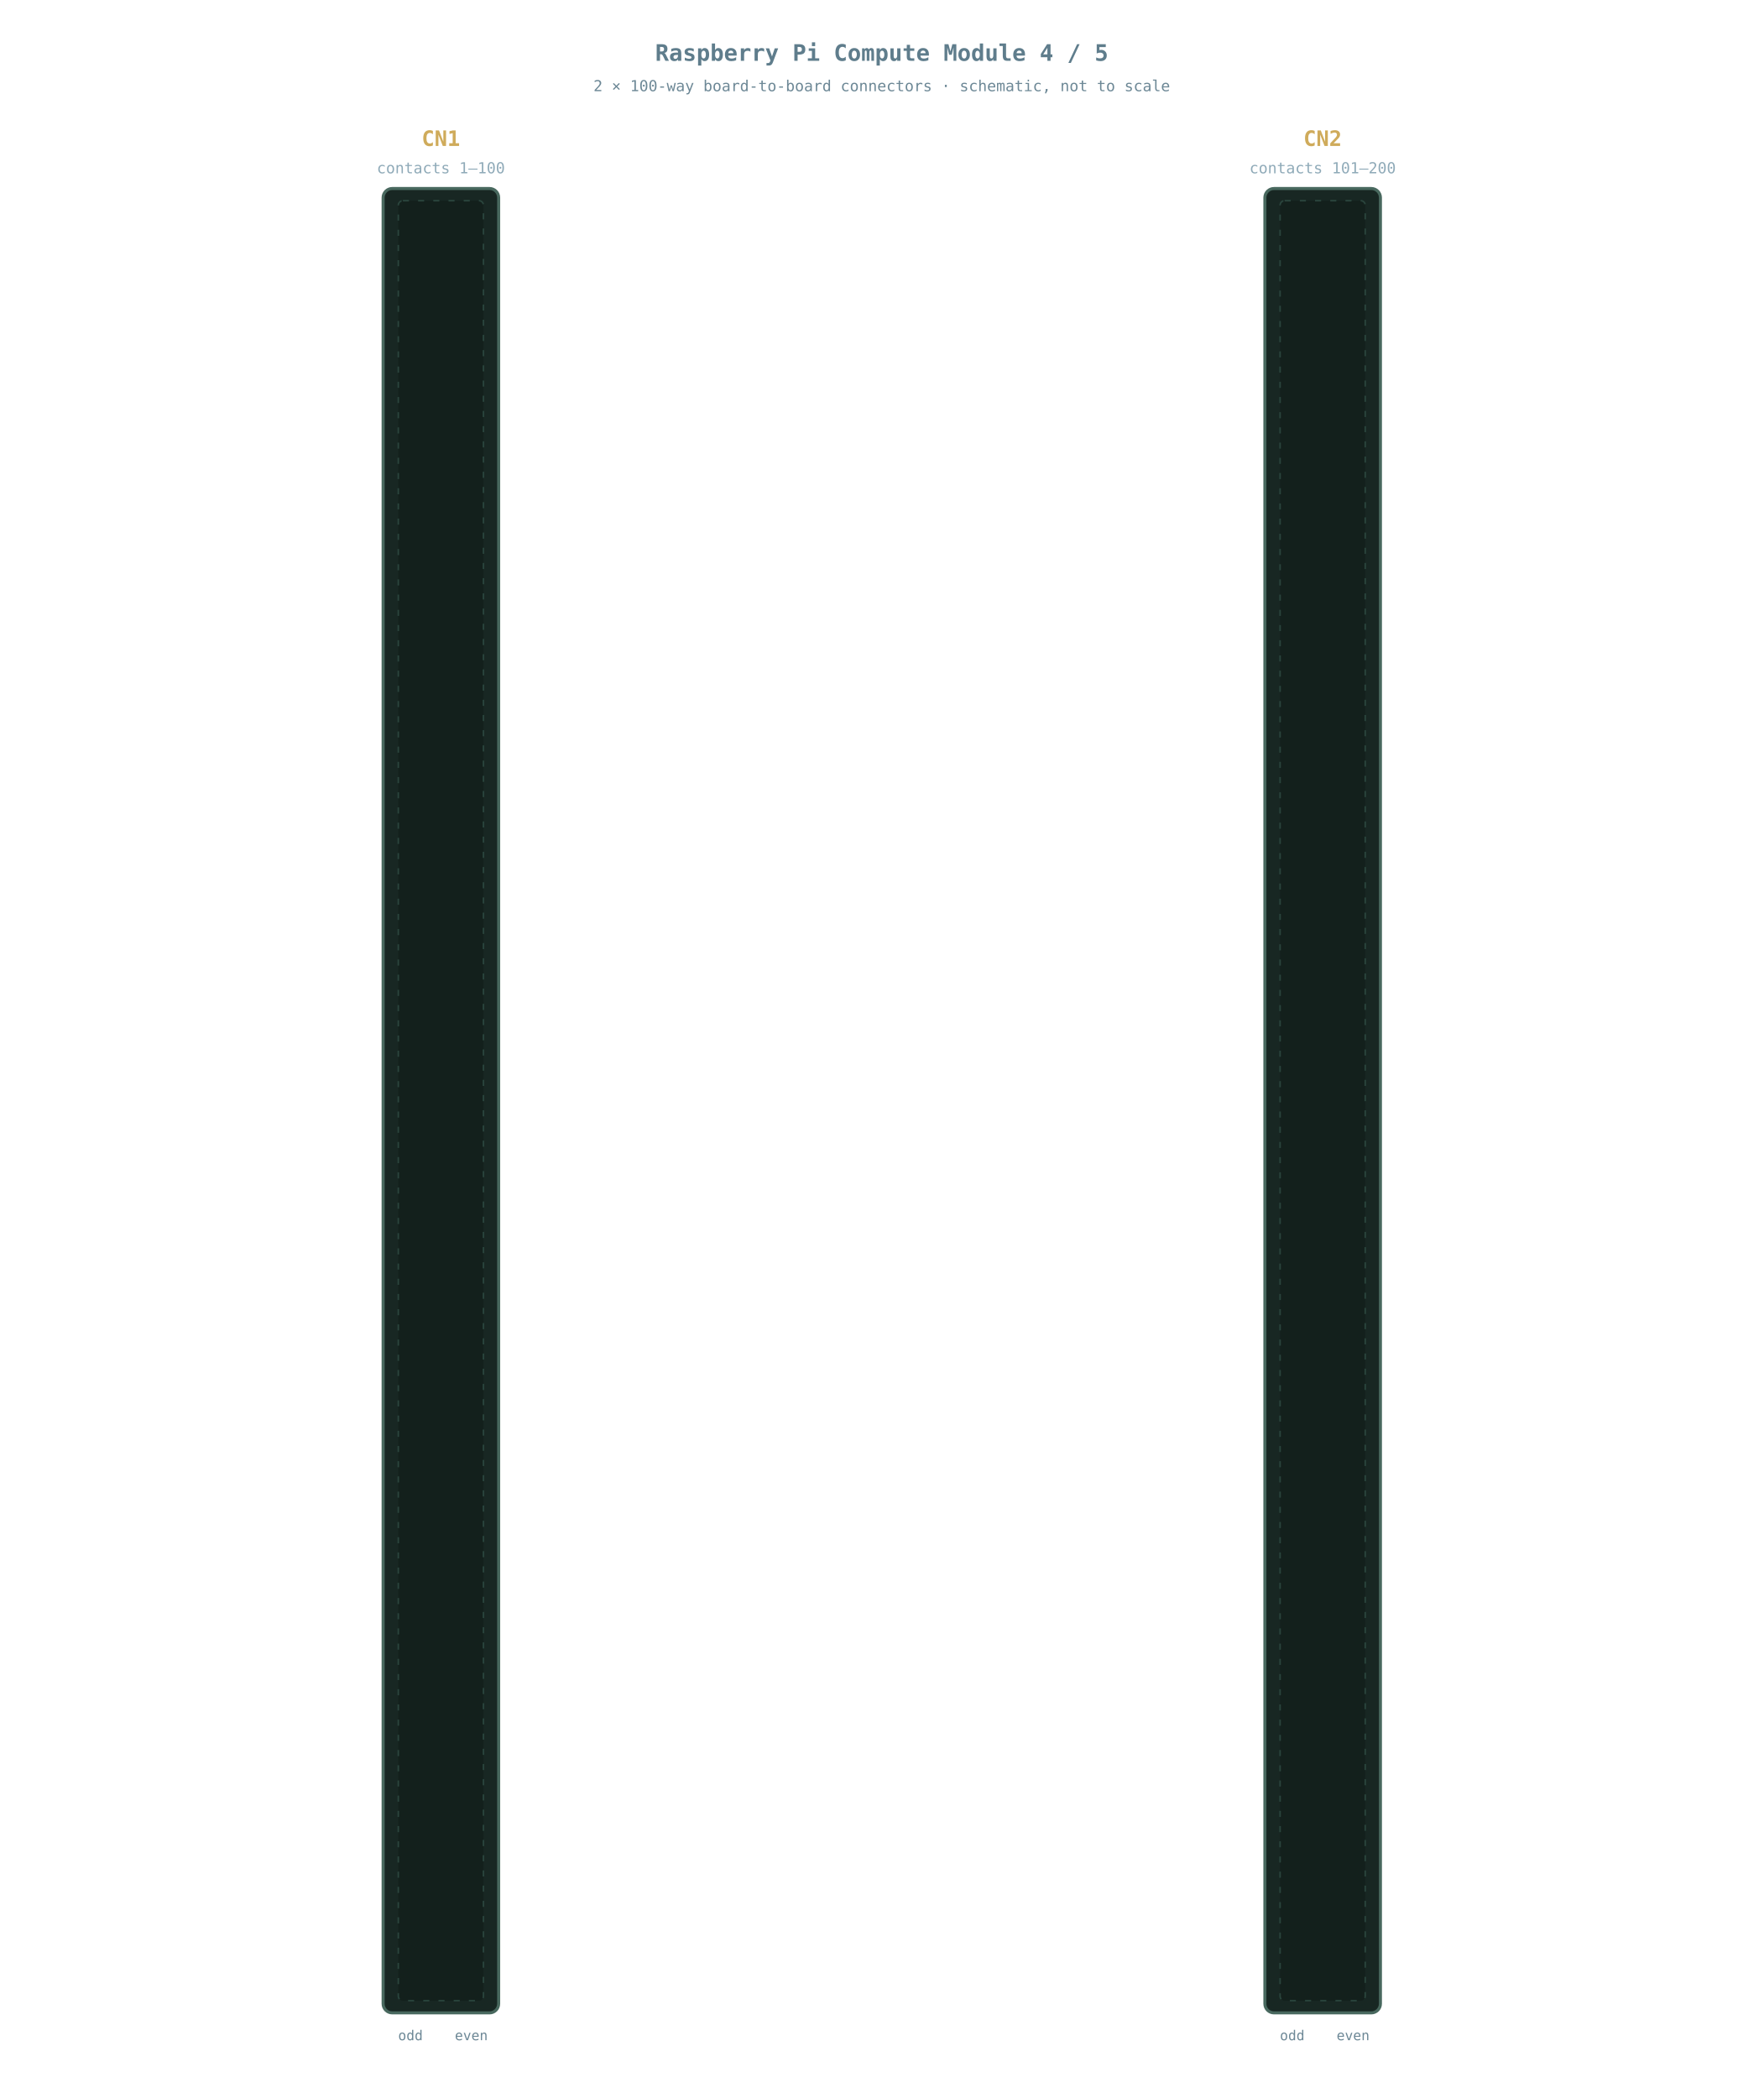
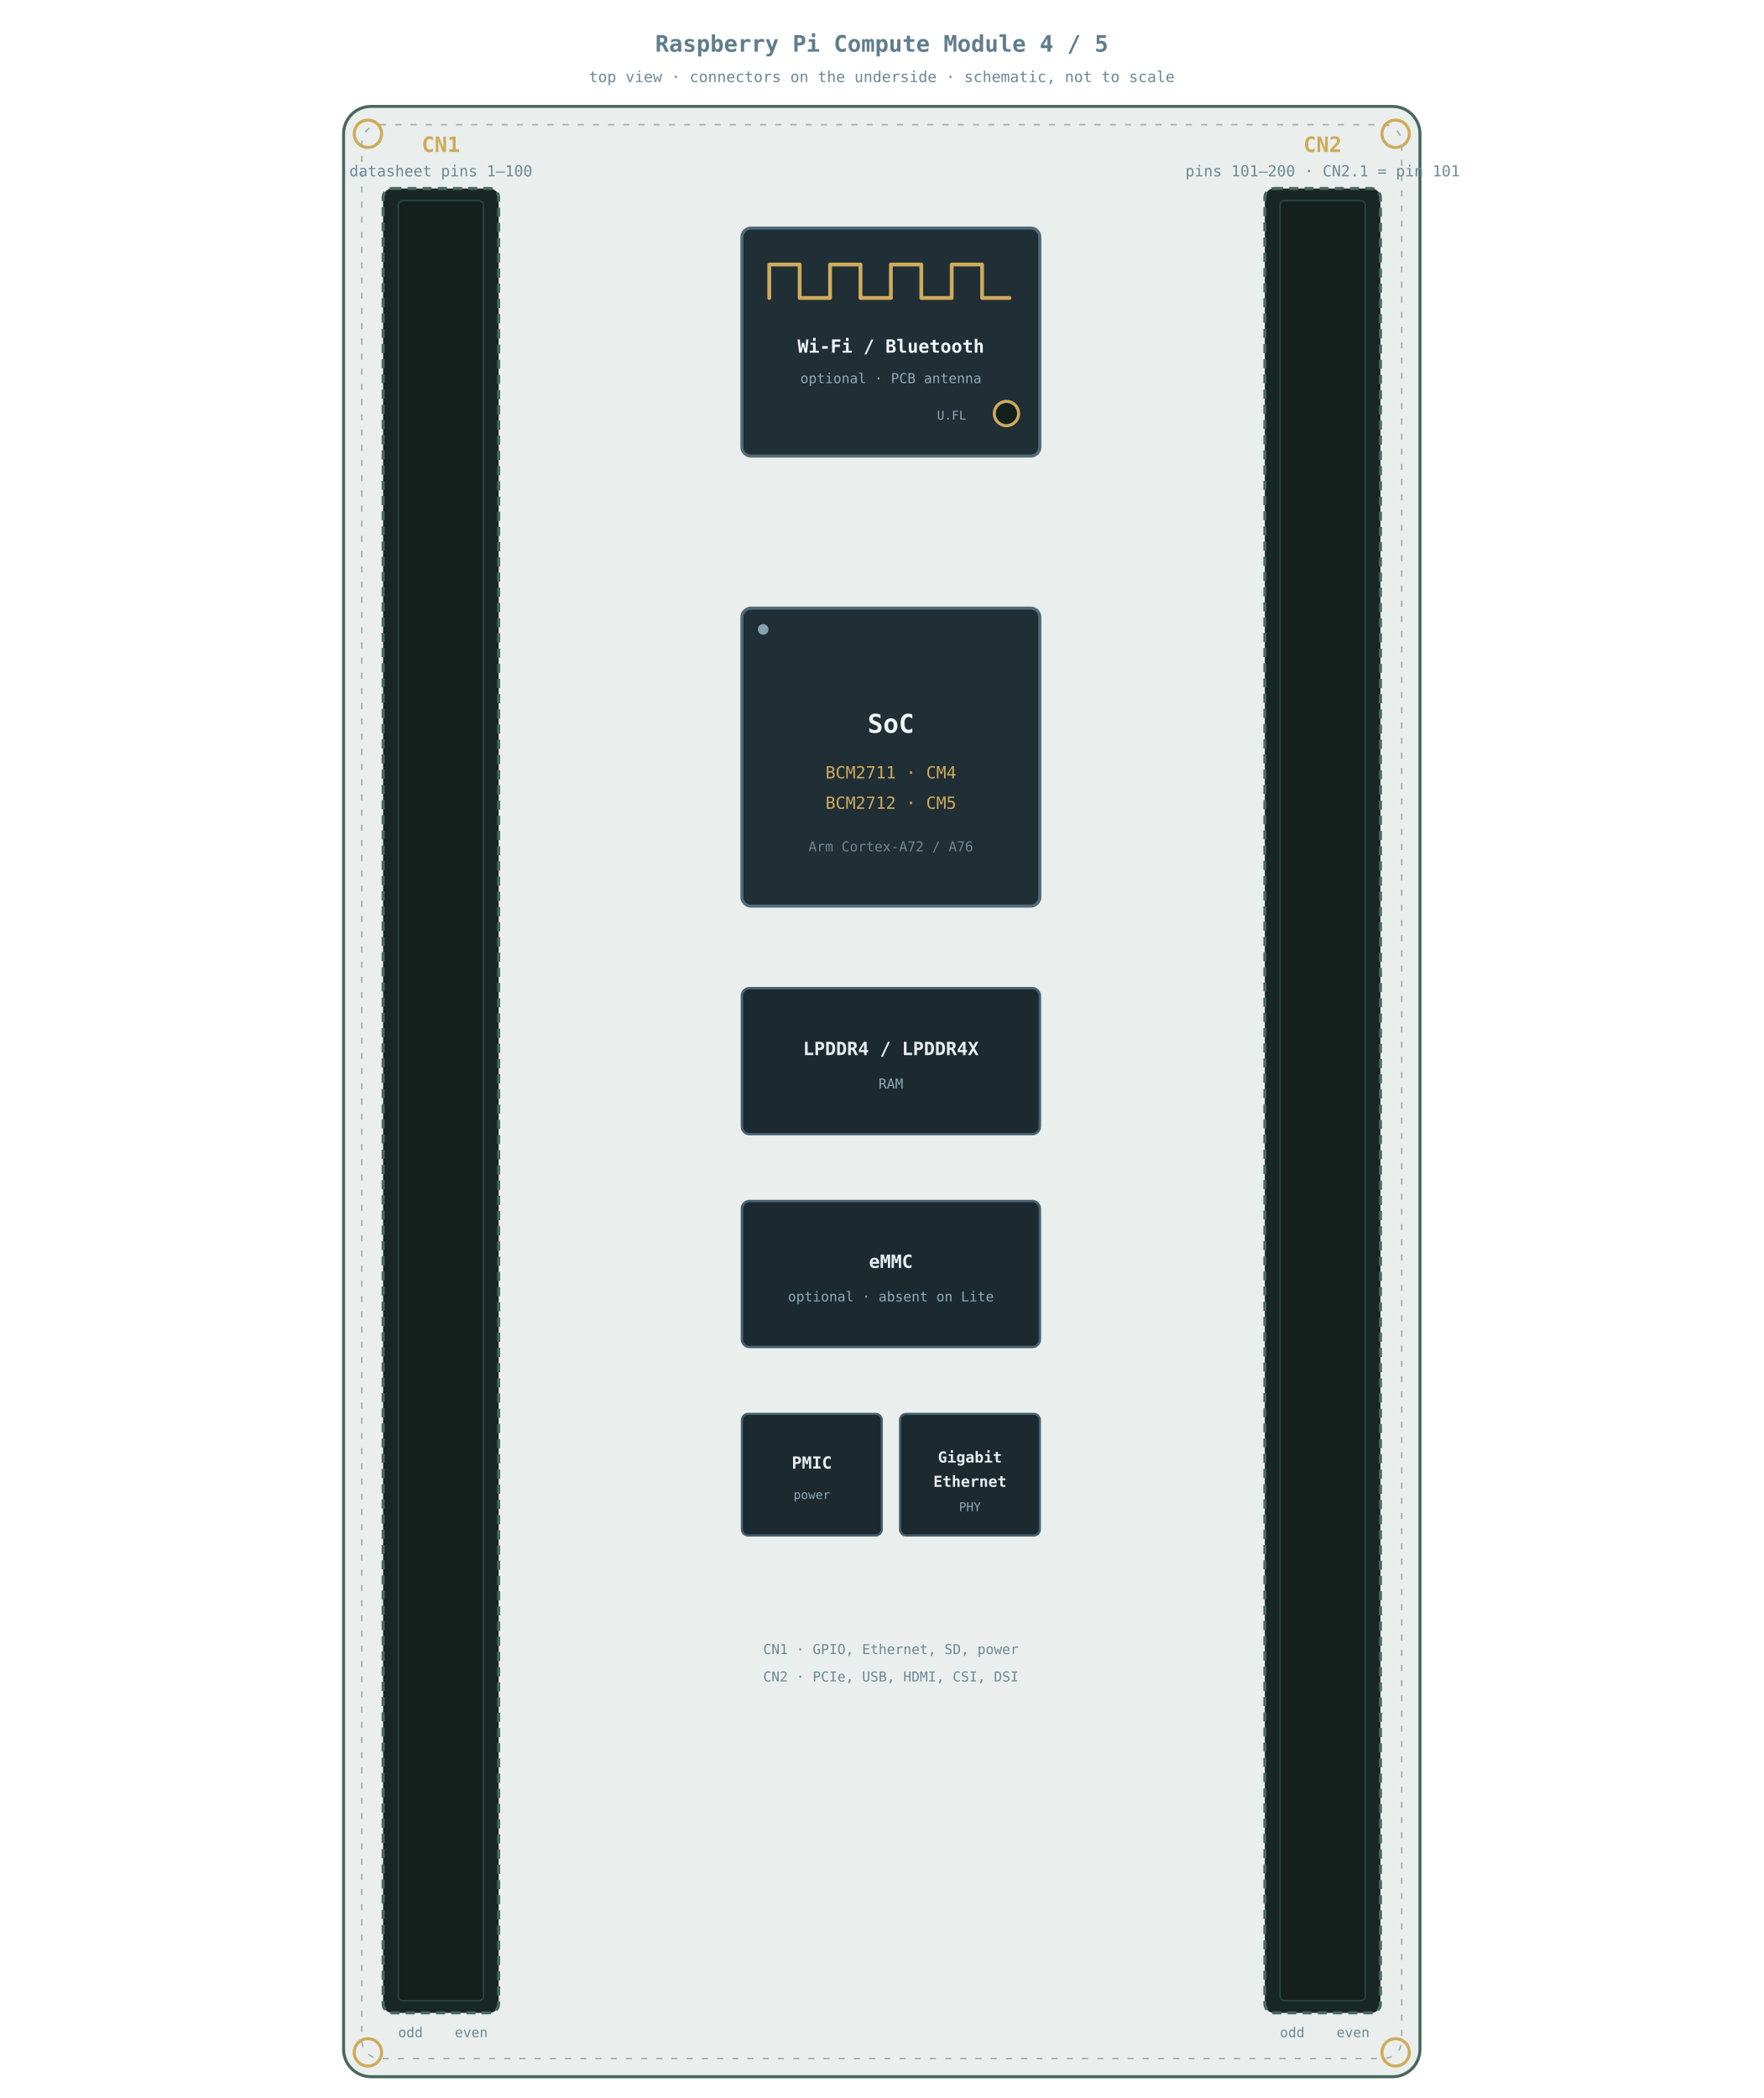
<svg xmlns="http://www.w3.org/2000/svg" width="1160" height="1380" viewBox="0 0 1160 1380">
  <g font-family="monospace" text-anchor="middle">
-     <text x="290" y="96" font-size="14" font-weight="bold" fill="#cfab5b">CN1</text>
-     <text x="290" y="114" font-size="10" fill="#8faab8">contacts 1–100</text>
-     <rect x="252" y="124" width="76" height="1200" rx="6" fill="#182723" stroke="#48685e" stroke-width="2" />
-     <rect x="262" y="132" width="56" height="1184" rx="3" fill="#13201c" stroke="#2a453d" stroke-dasharray="4 6" />
-     <text x="270" y="1342" font-size="9" fill="#6d8896">odd</text>
-     <text x="310" y="1342" font-size="9" fill="#6d8896">even</text>
-     <text x="870" y="96" font-size="14" font-weight="bold" fill="#cfab5b">CN2</text>
-     <text x="870" y="114" font-size="10" fill="#8faab8">contacts 101–200</text>
-     <rect x="832" y="124" width="76" height="1200" rx="6" fill="#182723" stroke="#48685e" stroke-width="2" />
-     <rect x="842" y="132" width="56" height="1184" rx="3" fill="#13201c" stroke="#2a453d" stroke-dasharray="4 6" />
-     <text x="850" y="1342" font-size="9" fill="#6d8896">odd</text>
-     <text x="890" y="1342" font-size="9" fill="#6d8896">even</text>
-     <text x="580" y="40" font-size="15" font-weight="bold" fill="#5f7d8c">Raspberry Pi Compute Module 4 / 5</text>
-     <text x="580" y="60" font-size="10" fill="#6d8896">2 × 100-way board-to-board connectors · schematic, not to scale</text>
+     <text x="580" y="34" font-size="15" font-weight="bold" fill="#5f7d8c">Raspberry Pi Compute Module 4 / 5</text>
+     <text x="580" y="54" font-size="10" fill="#6d8896">top view · connectors on the underside · schematic, not to scale</text>
+     <rect x="226" y="70" width="708" height="1296" rx="18" fill="rgba(46,96,74,.10)" stroke="#48685e" stroke-width="2" />
+     <rect x="238" y="82" width="684" height="1272" rx="12" fill="none" stroke="rgba(72,104,94,.45)" stroke-dasharray="4 6" />
+     <g fill="none" stroke="#cfab5b" stroke-width="2">
+       <circle cx="242" cy="88" r="9" />
+       <circle cx="918" cy="88" r="9" />
+       <circle cx="242" cy="1350" r="9" />
+       <circle cx="918" cy="1350" r="9" />
+     </g>
+     <text x="290" y="100" font-size="14" font-weight="bold" fill="#cfab5b">CN1</text>
+     <text x="290" y="116" font-size="10" fill="#6d8896">datasheet pins 1–100</text>
+     <rect x="252" y="124" width="76" height="1200" rx="6" fill="#182723" stroke="#48685e" stroke-width="2" stroke-dasharray="6 4" />
+     <rect x="262" y="132" width="56" height="1184" rx="3" fill="#13201c" stroke="#2a453d" />
+     <text x="270" y="1340" font-size="9" fill="#6d8896">odd</text>
+     <text x="310" y="1340" font-size="9" fill="#6d8896">even</text>
+     <text x="870" y="100" font-size="14" font-weight="bold" fill="#cfab5b">CN2</text>
+     <text x="870" y="116" font-size="10" fill="#6d8896">pins 101–200 · CN2.1 = pin 101</text>
+     <rect x="832" y="124" width="76" height="1200" rx="6" fill="#182723" stroke="#48685e" stroke-width="2" stroke-dasharray="6 4" />
+     <rect x="842" y="132" width="56" height="1184" rx="3" fill="#13201c" stroke="#2a453d" />
+     <text x="850" y="1340" font-size="9" fill="#6d8896">odd</text>
+     <text x="890" y="1340" font-size="9" fill="#6d8896">even</text>
+     <rect x="488" y="150" width="196" height="150" rx="6" fill="#202e35" stroke="#526b78" stroke-width="2" />
+     <path d="M506 196 V174 H526 V196 H546 V174 H566 V196 H586 V174 H606 V196 H626 V174 H646 V196 H664" fill="none" stroke="#cfab5b" stroke-width="2.5" stroke-linecap="round" stroke-linejoin="round" />
+     <circle cx="662" cy="272" r="8" fill="#13201c" stroke="#cfab5b" stroke-width="2" />
+     <text x="586" y="232" font-size="12" font-weight="bold" fill="#f0f6f8">Wi-Fi / Bluetooth</text>
+     <text x="586" y="252" font-size="9" fill="#8faab8">optional · PCB antenna</text>
+     <text x="626" y="276" font-size="8" fill="#8faab8">U.FL</text>
+     <rect x="488" y="400" width="196" height="196" rx="6" fill="#202e35" stroke="#526b78" stroke-width="2" />
+     <circle cx="502" cy="414" r="3.5" fill="#88a1af" />
+     <text x="586" y="482" font-size="17" font-weight="bold" fill="#f0f6f8">SoC</text>
+     <text x="586" y="512" font-size="11" fill="#cfab5b">BCM2711 · CM4</text>
+     <text x="586" y="532" font-size="11" fill="#cfab5b">BCM2712 · CM5</text>
+     <text x="586" y="560" font-size="9" fill="#6d8896">Arm Cortex-A72 / A76</text>
+     <rect x="488" y="650" width="196" height="96" rx="5" fill="#1c2a30" stroke="#476170" stroke-width="1.6" />
+     <text x="586" y="694" font-size="12" font-weight="bold" fill="#e8eef0">LPDDR4 / LPDDR4X</text>
+     <text x="586" y="716" font-size="9" fill="#8faab8">RAM</text>
+     <rect x="488" y="790" width="196" height="96" rx="5" fill="#1c2a30" stroke="#476170" stroke-width="1.6" />
+     <text x="586" y="834" font-size="12" font-weight="bold" fill="#e8eef0">eMMC</text>
+     <text x="586" y="856" font-size="9" fill="#8faab8">optional · absent on Lite</text>
+     <rect x="488" y="930" width="92" height="80" rx="4" fill="#1c2a30" stroke="#476170" stroke-width="1.4" />
+     <text x="534" y="966" font-size="11" font-weight="bold" fill="#e8eef0">PMIC</text>
+     <text x="534" y="986" font-size="8" fill="#8faab8">power</text>
+     <rect x="592" y="930" width="92" height="80" rx="4" fill="#1c2a30" stroke="#476170" stroke-width="1.4" />
+     <text x="638" y="962" font-size="10" font-weight="bold" fill="#e8eef0">Gigabit</text>
+     <text x="638" y="978" font-size="10" font-weight="bold" fill="#e8eef0">Ethernet</text>
+     <text x="638" y="994" font-size="8" fill="#8faab8">PHY</text>
+     <text x="586" y="1088" font-size="9" fill="#6d8896">CN1 · GPIO, Ethernet, SD, power</text>
+     <text x="586" y="1106" font-size="9" fill="#6d8896">CN2 · PCIe, USB, HDMI, CSI, DSI</text>
  </g>
</svg>
